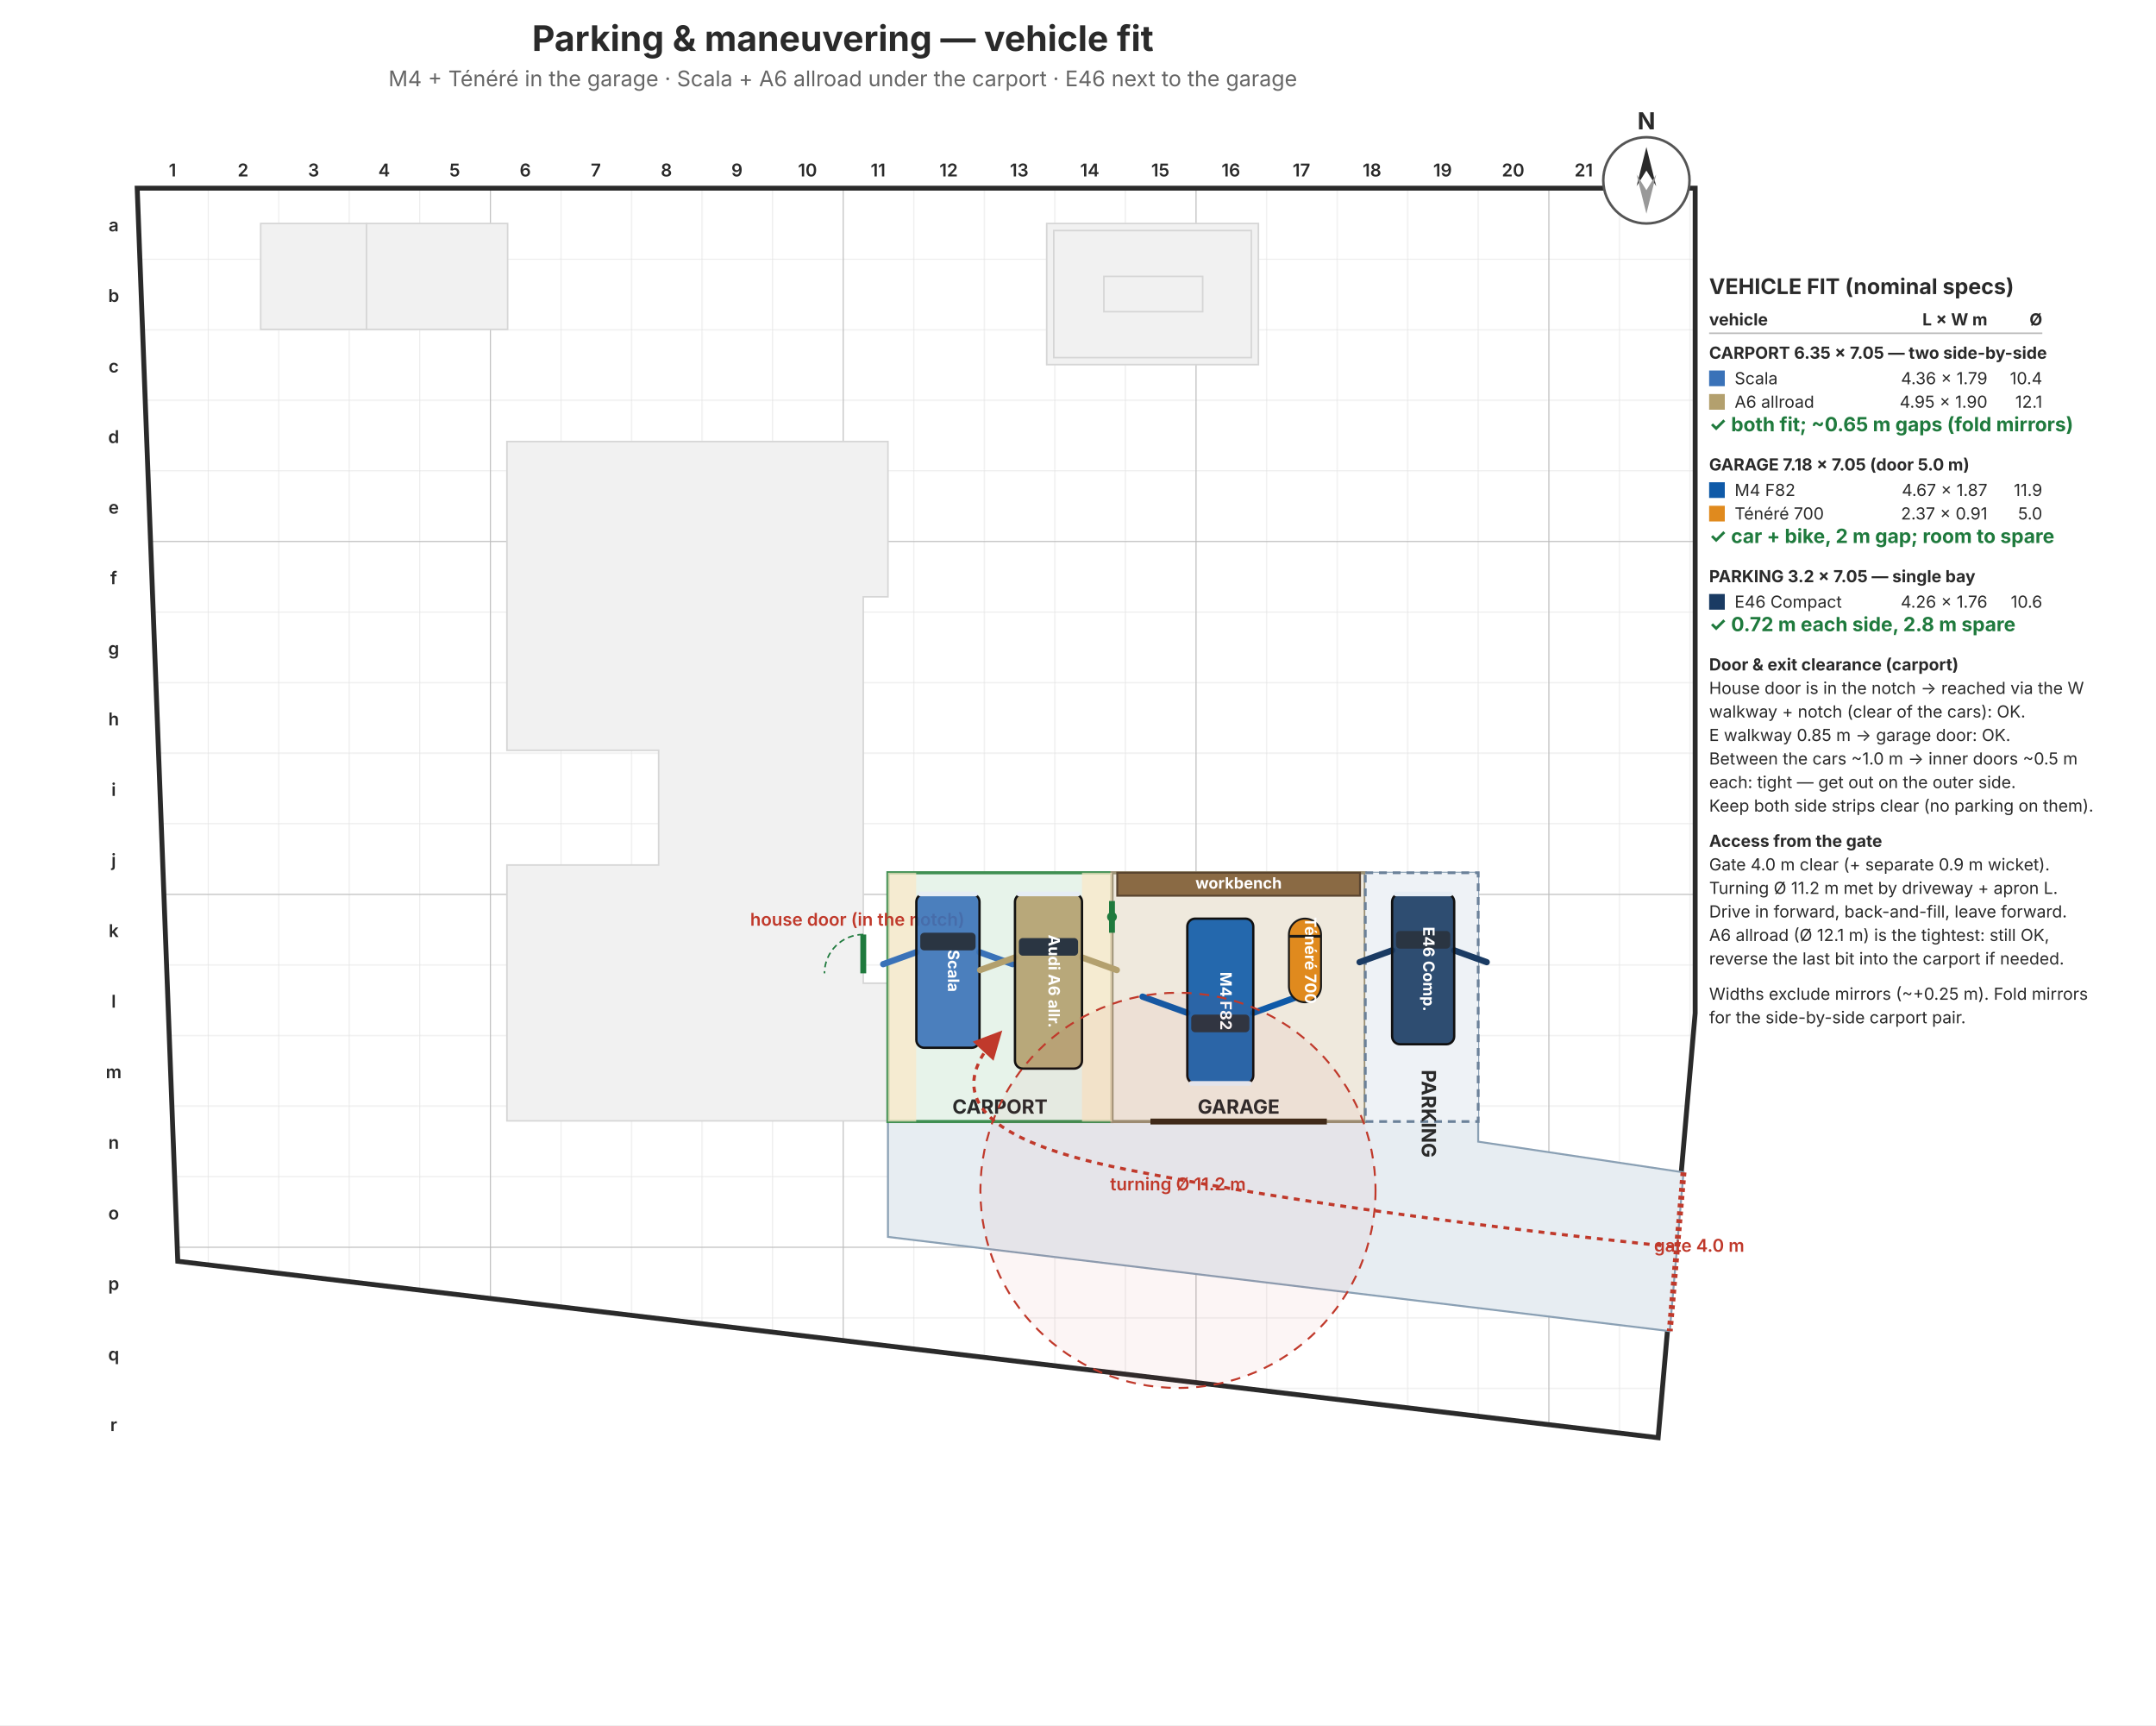
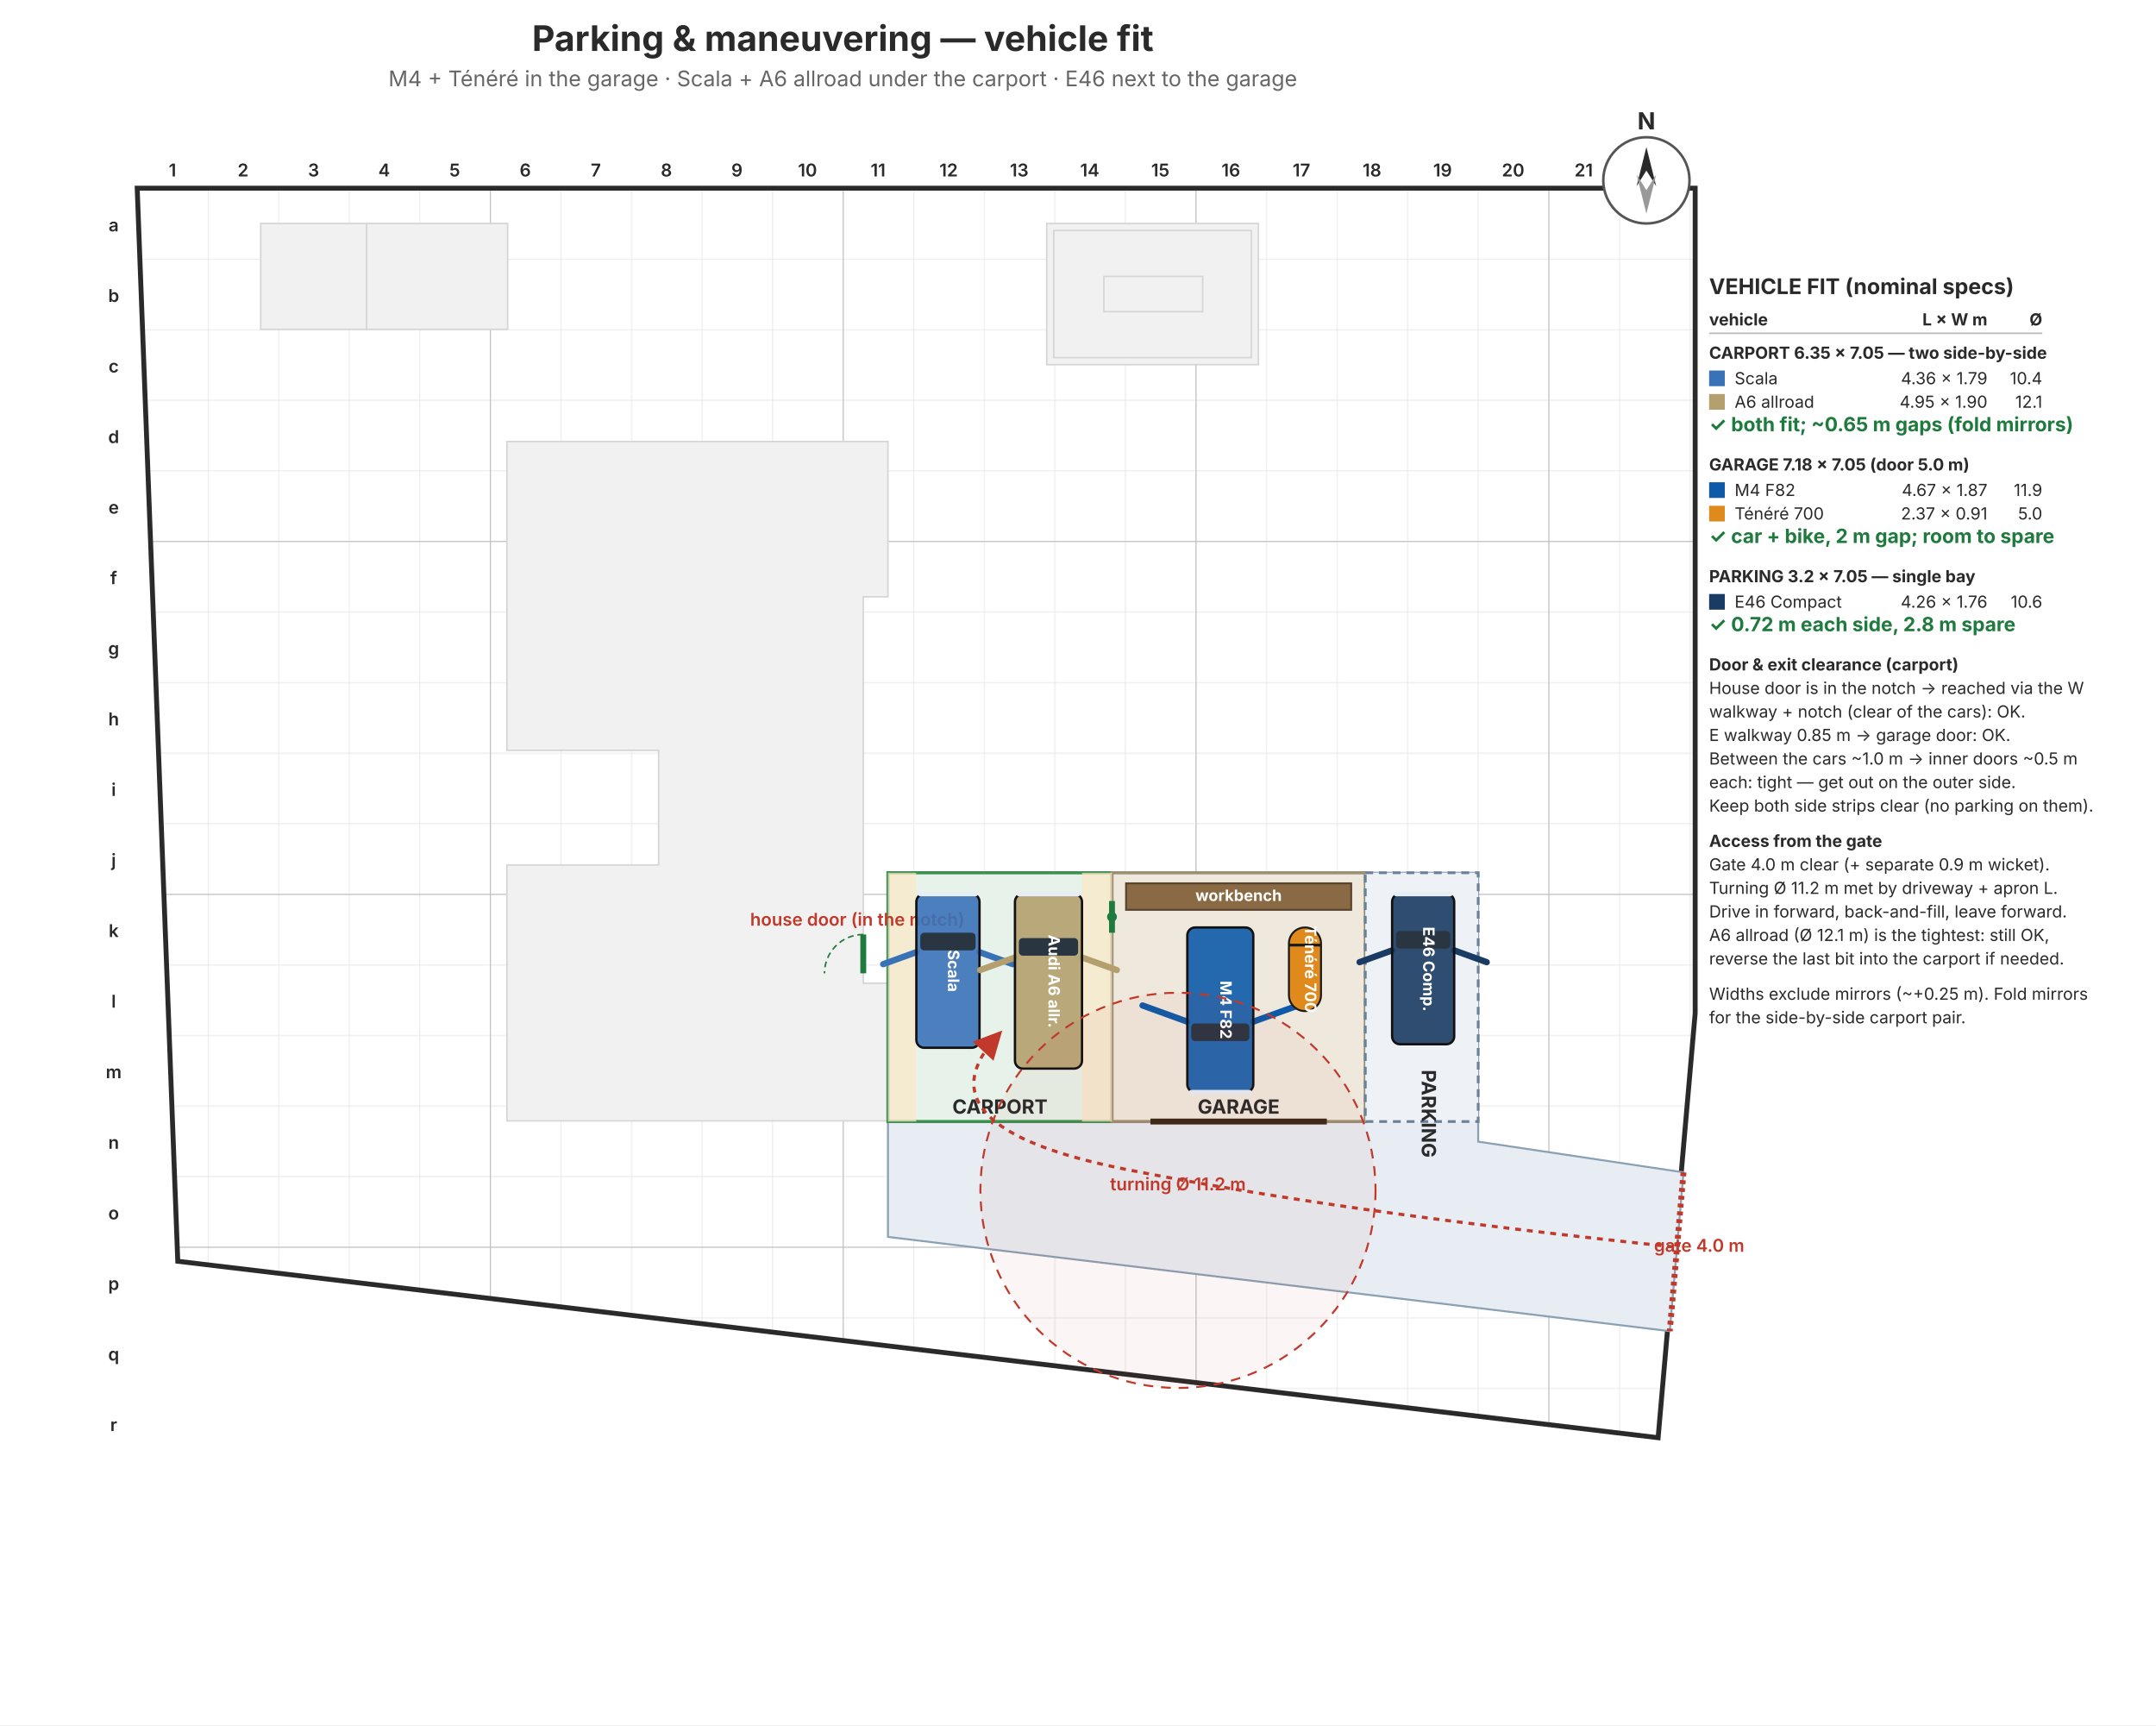
<svg xmlns="http://www.w3.org/2000/svg" viewBox="0 0 1100 880" font-family="-apple-system, BlinkMacSystemFont, sans-serif">
  <defs>
    <pattern id="cg" width="36" height="36" patternUnits="userSpaceOnUse">
      <path d="M 36 0 L 0 0 0 36" fill="none" stroke="#e2e2e2" stroke-width="0.6" />
    </pattern>
    <pattern id="mg" width="180" height="180" patternUnits="userSpaceOnUse">
      <rect width="180" height="180" fill="url(#cg)" />
      <path d="M 180 0 L 0 0 0 180" fill="none" stroke="#bcbcbc" stroke-width="1" />
    </pattern>
    <clipPath id="plot">
      <polygon points="0,0 794.88,0 794.88,420.84 775.98,637.38 20.7,547.38" />
    </clipPath>
    <marker id="arrow" markerWidth="9" markerHeight="9" refX="7" refY="4.5" orient="auto">
      <path d="M0,0 L9,4.5 L0,9 z" fill="#c0392b" />
    </marker>
  </defs>
  <style>
    text{font-family:-apple-system,sans-serif;fill:#2a2a2a}
    .title{font-size:18px;font-weight:700;text-anchor:middle}
    .sub{font-size:11px;fill:#666;text-anchor:middle}
    .axis{font-size:9px;fill:#777;text-anchor:middle;font-weight:600}
    .bay{font-size:10px;font-weight:700}
    .vlbl{font-size:8px;font-weight:700;fill:#fff}
    .dim{font-size:9px;fill:#c0392b;text-anchor:middle;font-weight:600}
    .ph{font-size:11px;font-weight:700}
    .pt{font-size:8.5px}
    .ok{font-size:10px;font-weight:700;fill:#1f7a3d}
  </style>
  <rect width="1100" height="880" fill="white" />
  <text x="430" y="26" class="title">Parking &amp; maneuvering — vehicle fit</text>
  <text x="430" y="44" class="sub">M4 + Ténéré in the garage · Scala + A6 allroad under the carport · E46 next to the garage</text>
  <g transform="translate(70, 96)">
    <g clip-path="url(#plot)">
      <rect x="-50" y="-10" width="900" height="720" fill="url(#mg)" />
    </g>
    <polygon points="0,0 794.88,0 794.88,420.84 775.98,637.38 20.7,547.38" fill="none" stroke="#2a2a2a" stroke-width="2.5" />
    <g class="axis">
      <text x="18" y="-6">1</text>
      <text x="54" y="-6">2</text>
      <text x="90" y="-6">3</text>
      <text x="126" y="-6">4</text>
      <text x="162" y="-6">5</text>
      <text x="198" y="-6">6</text>
      <text x="234" y="-6">7</text>
      <text x="270" y="-6">8</text>
      <text x="306" y="-6">9</text>
      <text x="342" y="-6">10</text>
      <text x="378" y="-6">11</text>
      <text x="414" y="-6">12</text>
      <text x="450" y="-6">13</text>
      <text x="486" y="-6">14</text>
      <text x="522" y="-6">15</text>
      <text x="558" y="-6">16</text>
      <text x="594" y="-6">17</text>
      <text x="630" y="-6">18</text>
      <text x="666" y="-6">19</text>
      <text x="702" y="-6">20</text>
      <text x="738" y="-6">21</text>
      <text x="774" y="-6">22</text>
    </g>
    <g class="axis">
      <text x="-12" y="22">a</text>
      <text x="-12" y="58">b</text>
      <text x="-12" y="94">c</text>
      <text x="-12" y="130">d</text>
      <text x="-12" y="166">e</text>
      <text x="-12" y="202">f</text>
      <text x="-12" y="238">g</text>
      <text x="-12" y="274">h</text>
      <text x="-12" y="310">i</text>
      <text x="-12" y="346">j</text>
      <text x="-12" y="382">k</text>
      <text x="-12" y="418">l</text>
      <text x="-12" y="454">m</text>
      <text x="-12" y="490">n</text>
      <text x="-12" y="526">o</text>
      <text x="-12" y="562">p</text>
      <text x="-12" y="598">q</text>
      <text x="-12" y="634">r</text>
    </g>
    <g clip-path="url(#plot)" fill="#f1f1f1" stroke="#d6d6d6" stroke-width="0.8">
      <polygon points="188.64,129.24 383.04,129.24 383.04,208.44 370.44,208.44 370.44,405.54 383.04,405.54 383.04,475.74 188.64,475.74 188.64,345.24 266.04,345.24 266.04,286.74 188.64,286.74" />
      <rect x="117" y="18" width="72" height="54" />
      <rect x="63" y="18" width="54" height="54" />
      <rect x="464.04" y="18" width="108" height="72" />
      <rect x="467.64" y="21.6" width="100.8" height="64.8" />
      <rect x="493.2" y="45" width="50.4" height="18" />
    </g>
    <polygon points="383.04,349.2 497.34,349.2 497.34,475.92 626.58,475.92 626.58,349.2 684.18,349.2 684.18,486.36 788.94,502.02 781.92,583.02 383.04,534.96" fill="#e7edf2" stroke="#8aa0b4" stroke-width="1" />
    <rect x="383.04" y="349.2" width="114.3" height="126.9" fill="#e7f3ea" stroke="#3f8f52" stroke-width="1.6" />
    <rect x="497.34" y="349.2" width="129.24" height="126.9" fill="#efe9dd" stroke="#9a9074" stroke-width="1.6" />
    <rect x="626.58" y="349.2" width="57.6" height="126.9" fill="#eef2f6" stroke="#6b8199" stroke-width="1.4" stroke-dasharray="4,3" />
    <line x1="516.96" y1="476.1" x2="606.96" y2="476.1" stroke="#3a2a18" stroke-width="3" />
    <text x="440.19" y="472.1" class="bay" fill="#2f6f43" text-anchor="middle">CARPORT</text>
    <text x="561.96" y="472.1" class="bay" fill="#7a6f52" text-anchor="middle">GARAGE</text>
    <text x="655.38" y="472.1" class="bay" fill="#556" text-anchor="middle" transform="rotate(90 655.38 472.1)">PARKING</text>
-     <rect x="500.04" y="349.2" width="123.84" height="11.7" fill="#8a6a44" stroke="#5a4530" stroke-width="1" />
-     <text x="561.96" y="357.3" class="vlbl" text-anchor="middle" fill="#fff">workbench</text>
+     <rect x="504.54" y="354.6" width="114.84" height="13.5" fill="#8a6a44" stroke="#5a4530" stroke-width="1" />
+     <text x="561.96" y="363.6" class="vlbl" text-anchor="middle" fill="#fff">workbench</text>
    <rect x="383.04" y="349.2" width="14.4" height="126.9" fill="#fbe9c7" fill-opacity="0.7" />
    <rect x="482.04" y="349.2" width="15.3" height="126.9" fill="#fbe9c7" fill-opacity="0.7" />
    <line x1="370.44" y1="380.7" x2="370.44" y2="400.5" stroke="#1f7a3d" stroke-width="3" />
    <path d="M 370.44,380.7 A 19.8 19.8 0 0 0 350.64,400.5" fill="none" stroke="#1f7a3d" stroke-width="0.8" stroke-dasharray="3,2" />
    <text x="367.44" y="376.2" class="dim" fill="#1f7a3d" text-anchor="end">house door (in the notch)</text>
    <line x1="497.34" y1="363.6" x2="497.34" y2="379.8" stroke="#1f7a3d" stroke-width="3" />
    <circle cx="497.34" cy="371.7" r="2.5" fill="#1f7a3d" />
    <g transform="translate(413.64,399.24)">
      <line x1="-16.11" y1="-9.54" x2="-33.03" y2="-3.42" stroke="#3a72b8" stroke-width="3.2" stroke-linecap="round" />
      <line x1="16.11" y1="-9.54" x2="33.03" y2="-3.42" stroke="#3a72b8" stroke-width="3.2" stroke-linecap="round" />
      <rect x="-16.11" y="-39.24" width="32.22" height="78.48" rx="4" fill="#3a72b8" fill-opacity="0.9" stroke="#111" stroke-width="1.2" />
      <rect x="-14.11" y="-19.44" width="28.22" height="9" rx="2" fill="#2a3542" />
      <line x1="-14.11" y1="-39.24" x2="14.11" y2="-39.24" stroke="#e6edf4" stroke-width="2.4" stroke-linecap="round" />
    </g>
    <text x="413.64" y="399.24" class="vlbl" text-anchor="middle" transform="rotate(90 413.64 399.24)">Scala</text>
    <g transform="translate(464.94,404.55)">
      <line x1="-17.1" y1="-12.15" x2="-34.866" y2="-5.724" stroke="#b3a06e" stroke-width="3.2" stroke-linecap="round" />
      <line x1="17.1" y1="-12.15" x2="34.866" y2="-5.724" stroke="#b3a06e" stroke-width="3.2" stroke-linecap="round" />
      <rect x="-17.1" y="-44.55" width="34.2" height="89.1" rx="4" fill="#b3a06e" fill-opacity="0.9" stroke="#111" stroke-width="1.2" />
      <rect x="-15.1" y="-22.05" width="30.2" height="9" rx="2" fill="#2a3542" />
      <line x1="-15.1" y1="-44.55" x2="15.1" y2="-44.55" stroke="#e6edf4" stroke-width="2.4" stroke-linecap="round" />
    </g>
    <text x="464.94" y="404.55" class="vlbl" text-anchor="middle" transform="rotate(90 464.94 404.55)">Audi A6 allr.</text>
-     <g transform="translate(552.6,414.63)">
+     <g transform="translate(552.6,419.13)">
      <line x1="-16.83" y1="6.03" x2="-39.672" y2="-2.232" stroke="#0f5aa8" stroke-width="3.2" stroke-linecap="round" />
      <line x1="16.83" y1="6.03" x2="39.672" y2="-2.232" stroke="#0f5aa8" stroke-width="3.2" stroke-linecap="round" />
      <rect x="-16.83" y="-42.03" width="33.66" height="84.06" rx="4" fill="#0f5aa8" fill-opacity="0.9" stroke="#111" stroke-width="1.2" />
      <rect x="-14.83" y="6.93" width="29.66" height="9" rx="2" fill="#2a3542" />
      <line x1="-14.83" y1="42.03" x2="14.83" y2="42.03" stroke="#e6edf4" stroke-width="2.4" stroke-linecap="round" />
    </g>
-     <text x="552.6" y="414.63" class="vlbl" text-anchor="middle" transform="rotate(90 552.6 414.63)">M4 F82</text>
-     <g transform="translate(595.8,393.93)">
+     <text x="552.6" y="419.13" class="vlbl" text-anchor="middle" transform="rotate(90 552.6 419.13)">M4 F82</text>
+     <g transform="translate(595.8,398.43)">
      <rect x="-8.19" y="-21.33" width="16.38" height="42.66" rx="8.19" fill="#e08a1e" stroke="#1a1a1a" stroke-width="1" />
      <line x1="-8.1" y1="-12.33" x2="8.1" y2="-12.33" stroke="#1a1a1a" stroke-width="1.4" />
    </g>
-     <text x="595.8" y="393.93" class="vlbl" text-anchor="middle" transform="rotate(90 595.8 393.93)">Ténéré 700</text>
+     <text x="595.8" y="398.43" class="vlbl" text-anchor="middle" transform="rotate(90 595.8 398.43)">Ténéré 700</text>
    <g transform="translate(656.1,398.34)">
      <line x1="-15.84" y1="-9.54" x2="-32.422" y2="-3.542" stroke="#1a3b63" stroke-width="3.2" stroke-linecap="round" />
      <line x1="15.84" y1="-9.54" x2="32.422" y2="-3.542" stroke="#1a3b63" stroke-width="3.2" stroke-linecap="round" />
      <rect x="-15.84" y="-38.34" width="31.68" height="76.68" rx="4" fill="#1a3b63" fill-opacity="0.9" stroke="#111" stroke-width="1.2" />
      <rect x="-13.84" y="-19.44" width="27.68" height="9" rx="2" fill="#2a3542" />
      <line x1="-13.84" y1="-38.34" x2="13.84" y2="-38.34" stroke="#e6edf4" stroke-width="2.4" stroke-linecap="round" />
    </g>
    <text x="656.1" y="398.34" class="vlbl" text-anchor="middle" transform="rotate(90 656.1 398.34)">E46 Comp.</text>
    <line x1="788.94" y1="502.02" x2="781.92" y2="583.02" stroke="#c0392b" stroke-width="3" stroke-dasharray="2,2" />
    <text x="796.94" y="542.52" class="dim" text-anchor="start">gate 4.0 m</text>
    <circle cx="531" cy="511.2" r="100.8" fill="#c0392b" fill-opacity="0.05" stroke="#c0392b" stroke-width="1" stroke-dasharray="5,4" />
    <text x="531" y="511.2" class="dim">turning Ø 11.2 m</text>
    <path d="M 783.54,540 Q 612,522 504,500.4 T 439.2,432" fill="none" stroke="#c0392b" stroke-width="1.6" stroke-dasharray="3,3" marker-end="url(#arrow)" />
  </g>
  <g transform="translate(840, 92)">
    <circle r="22" fill="white" stroke="#555" stroke-width="1.3" />
    <path d="M 0 -17 L 5 3 L 0 -5 L -5 3 Z" fill="#2a2a2a" />
    <path d="M 0 5 L 5 -3 L 0 17 L -5 -3 Z" fill="#999" />
    <text y="-26" font-size="12" font-weight="700" text-anchor="middle">N</text>
  </g>
  <g transform="translate(872, 150)">
    <text x="0" y="0" class="ph">VEHICLE FIT (nominal specs)</text>
    <text x="0" y="16" class="pt" font-weight="700" fill="#555">vehicle</text>
    <text x="142" y="16" class="pt" font-weight="700" fill="#555" text-anchor="end">L × W m</text>
    <text x="170" y="16" class="pt" font-weight="700" fill="#555" text-anchor="end">Ø</text>
    <line x1="0" y1="20" x2="170" y2="20" stroke="#bbb" stroke-width="0.8" />
    <text x="0" y="33" class="pt" font-weight="700" fill="#333">CARPORT 6.35 × 7.05 — two side-by-side</text>
    <rect x="0" y="39" width="8" height="8" fill="#3a72b8" />
    <text x="13" y="46" class="pt">Scala</text>
    <text x="142" y="46" class="pt" text-anchor="end">4.36 × 1.79</text>
    <text x="170" y="46" class="pt" text-anchor="end">10.4</text>
    <rect x="0" y="51" width="8" height="8" fill="#b3a06e" />
    <text x="13" y="58" class="pt">A6 allroad</text>
    <text x="142" y="58" class="pt" text-anchor="end">4.95 × 1.90</text>
    <text x="170" y="58" class="pt" text-anchor="end">12.1</text>
    <text x="0" y="70" class="ok" font-size="8.5">✓ both fit; ~0.65 m gaps (fold mirrors)</text>
    <text x="0" y="90" class="pt" font-weight="700" fill="#333">GARAGE 7.18 × 7.05 (door 5.0 m)</text>
    <rect x="0" y="96" width="8" height="8" fill="#0f5aa8" />
    <text x="13" y="103" class="pt">M4 F82</text>
    <text x="142" y="103" class="pt" text-anchor="end">4.67 × 1.87</text>
    <text x="170" y="103" class="pt" text-anchor="end">11.9</text>
    <rect x="0" y="108" width="8" height="8" fill="#e08a1e" />
    <text x="13" y="115" class="pt">Ténéré 700</text>
    <text x="142" y="115" class="pt" text-anchor="end">2.37 × 0.91</text>
    <text x="170" y="115" class="pt" text-anchor="end">5.0</text>
    <text x="0" y="127" class="ok" font-size="8.5">✓ car + bike, 2 m gap; room to spare</text>
    <text x="0" y="147" class="pt" font-weight="700" fill="#333">PARKING 3.2 × 7.05 — single bay</text>
    <rect x="0" y="153" width="8" height="8" fill="#1a3b63" />
    <text x="13" y="160" class="pt">E46 Compact</text>
    <text x="142" y="160" class="pt" text-anchor="end">4.26 × 1.76</text>
    <text x="170" y="160" class="pt" text-anchor="end">10.6</text>
    <text x="0" y="172" class="ok" font-size="8.5">✓ 0.72 m each side, 2.8 m spare</text>
    <text x="0" y="192" class="pt" fill="#444" font-weight="700">Door &amp; exit clearance (carport)</text>
    <text x="0" y="204" class="pt" fill="#555">House door is in the notch → reached via the W</text>
    <text x="0" y="216" class="pt" fill="#555">walkway + notch (clear of the cars): OK.</text>
    <text x="0" y="228" class="pt" fill="#555">E walkway 0.85 m → garage door: OK.</text>
    <text x="0" y="240" class="pt" fill="#555">Between the cars ~1.0 m → inner doors ~0.5 m</text>
    <text x="0" y="252" class="pt" fill="#555">each: tight — get out on the outer side.</text>
    <text x="0" y="264" class="pt" fill="#555">Keep both side strips clear (no parking on them).</text>
    <text x="0" y="282" class="pt" fill="#444" font-weight="700">Access from the gate</text>
    <text x="0" y="294" class="pt" fill="#555">Gate 4.0 m clear (+ separate 0.9 m wicket).</text>
    <text x="0" y="306" class="pt" fill="#555">Turning Ø 11.2 m met by driveway + apron L.</text>
    <text x="0" y="318" class="pt" fill="#555">Drive in forward, back-and-fill, leave forward.</text>
    <text x="0" y="330" class="pt" fill="#555">A6 allroad (Ø 12.1 m) is the tightest: still OK,</text>
    <text x="0" y="342" class="pt" fill="#555">reverse the last bit into the carport if needed.</text>
    <text x="0" y="360" class="pt" fill="#888">Widths exclude mirrors (~+0.25 m). Fold mirrors</text>
    <text x="0" y="372" class="pt" fill="#888">for the side-by-side carport pair.</text>
  </g>
</svg>
